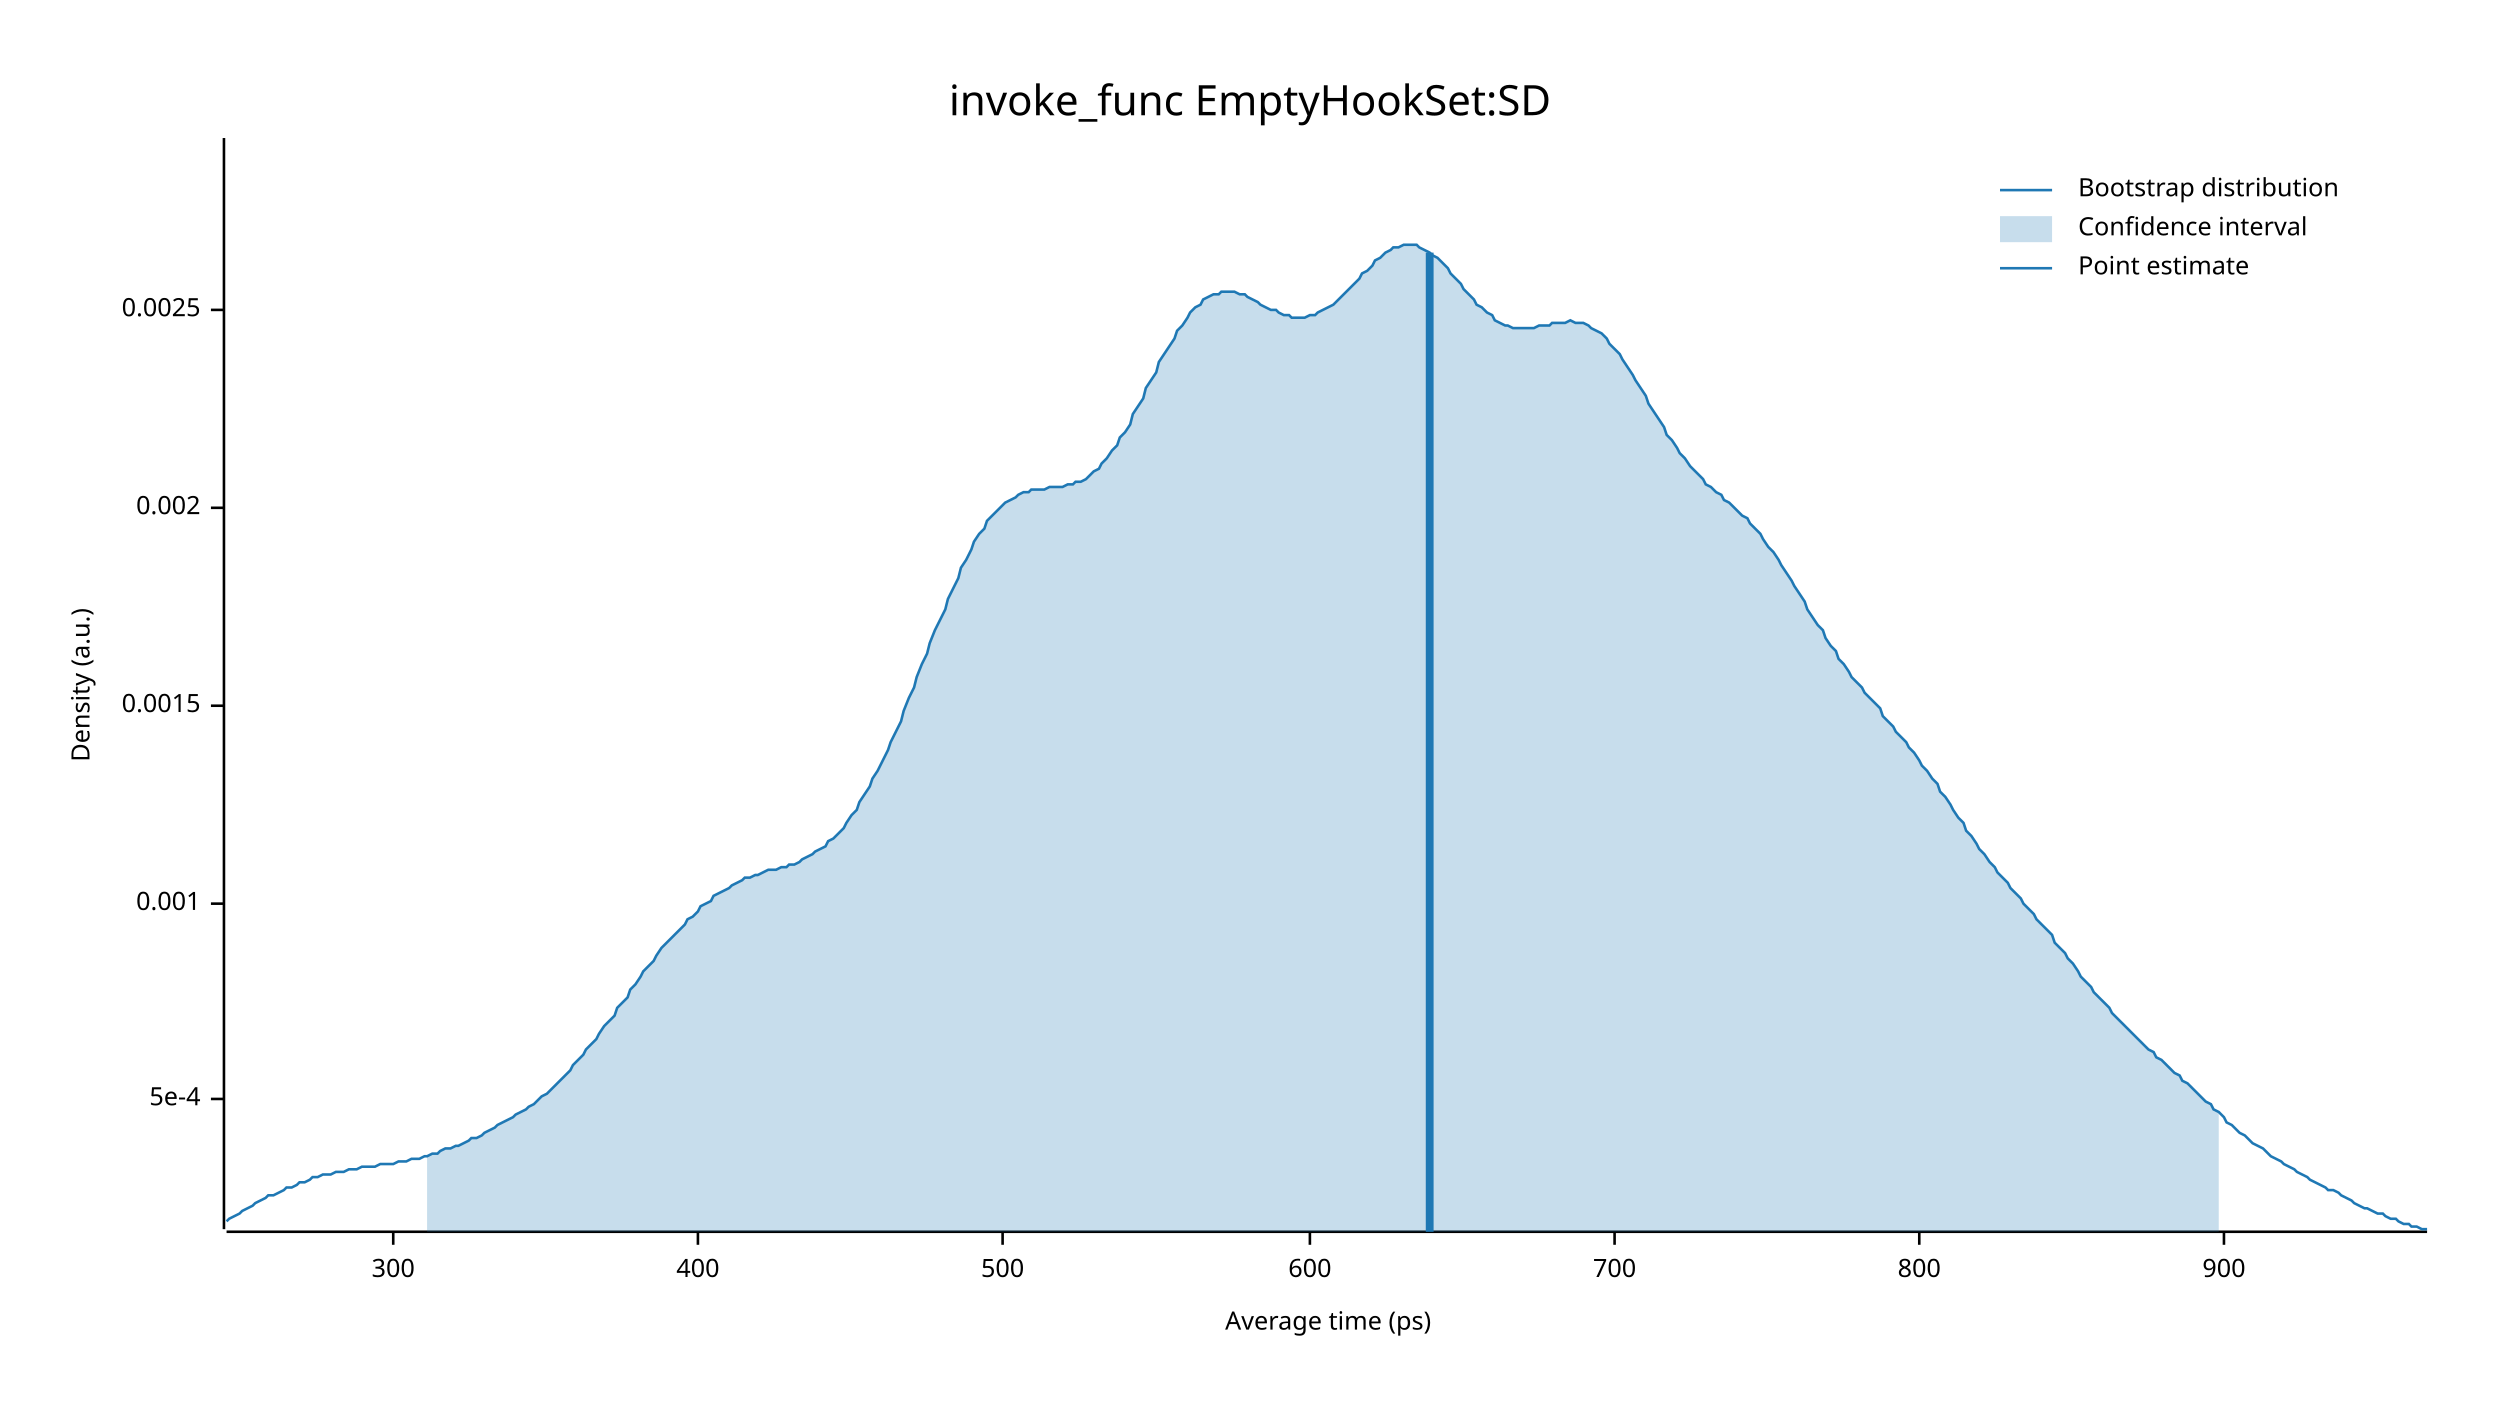
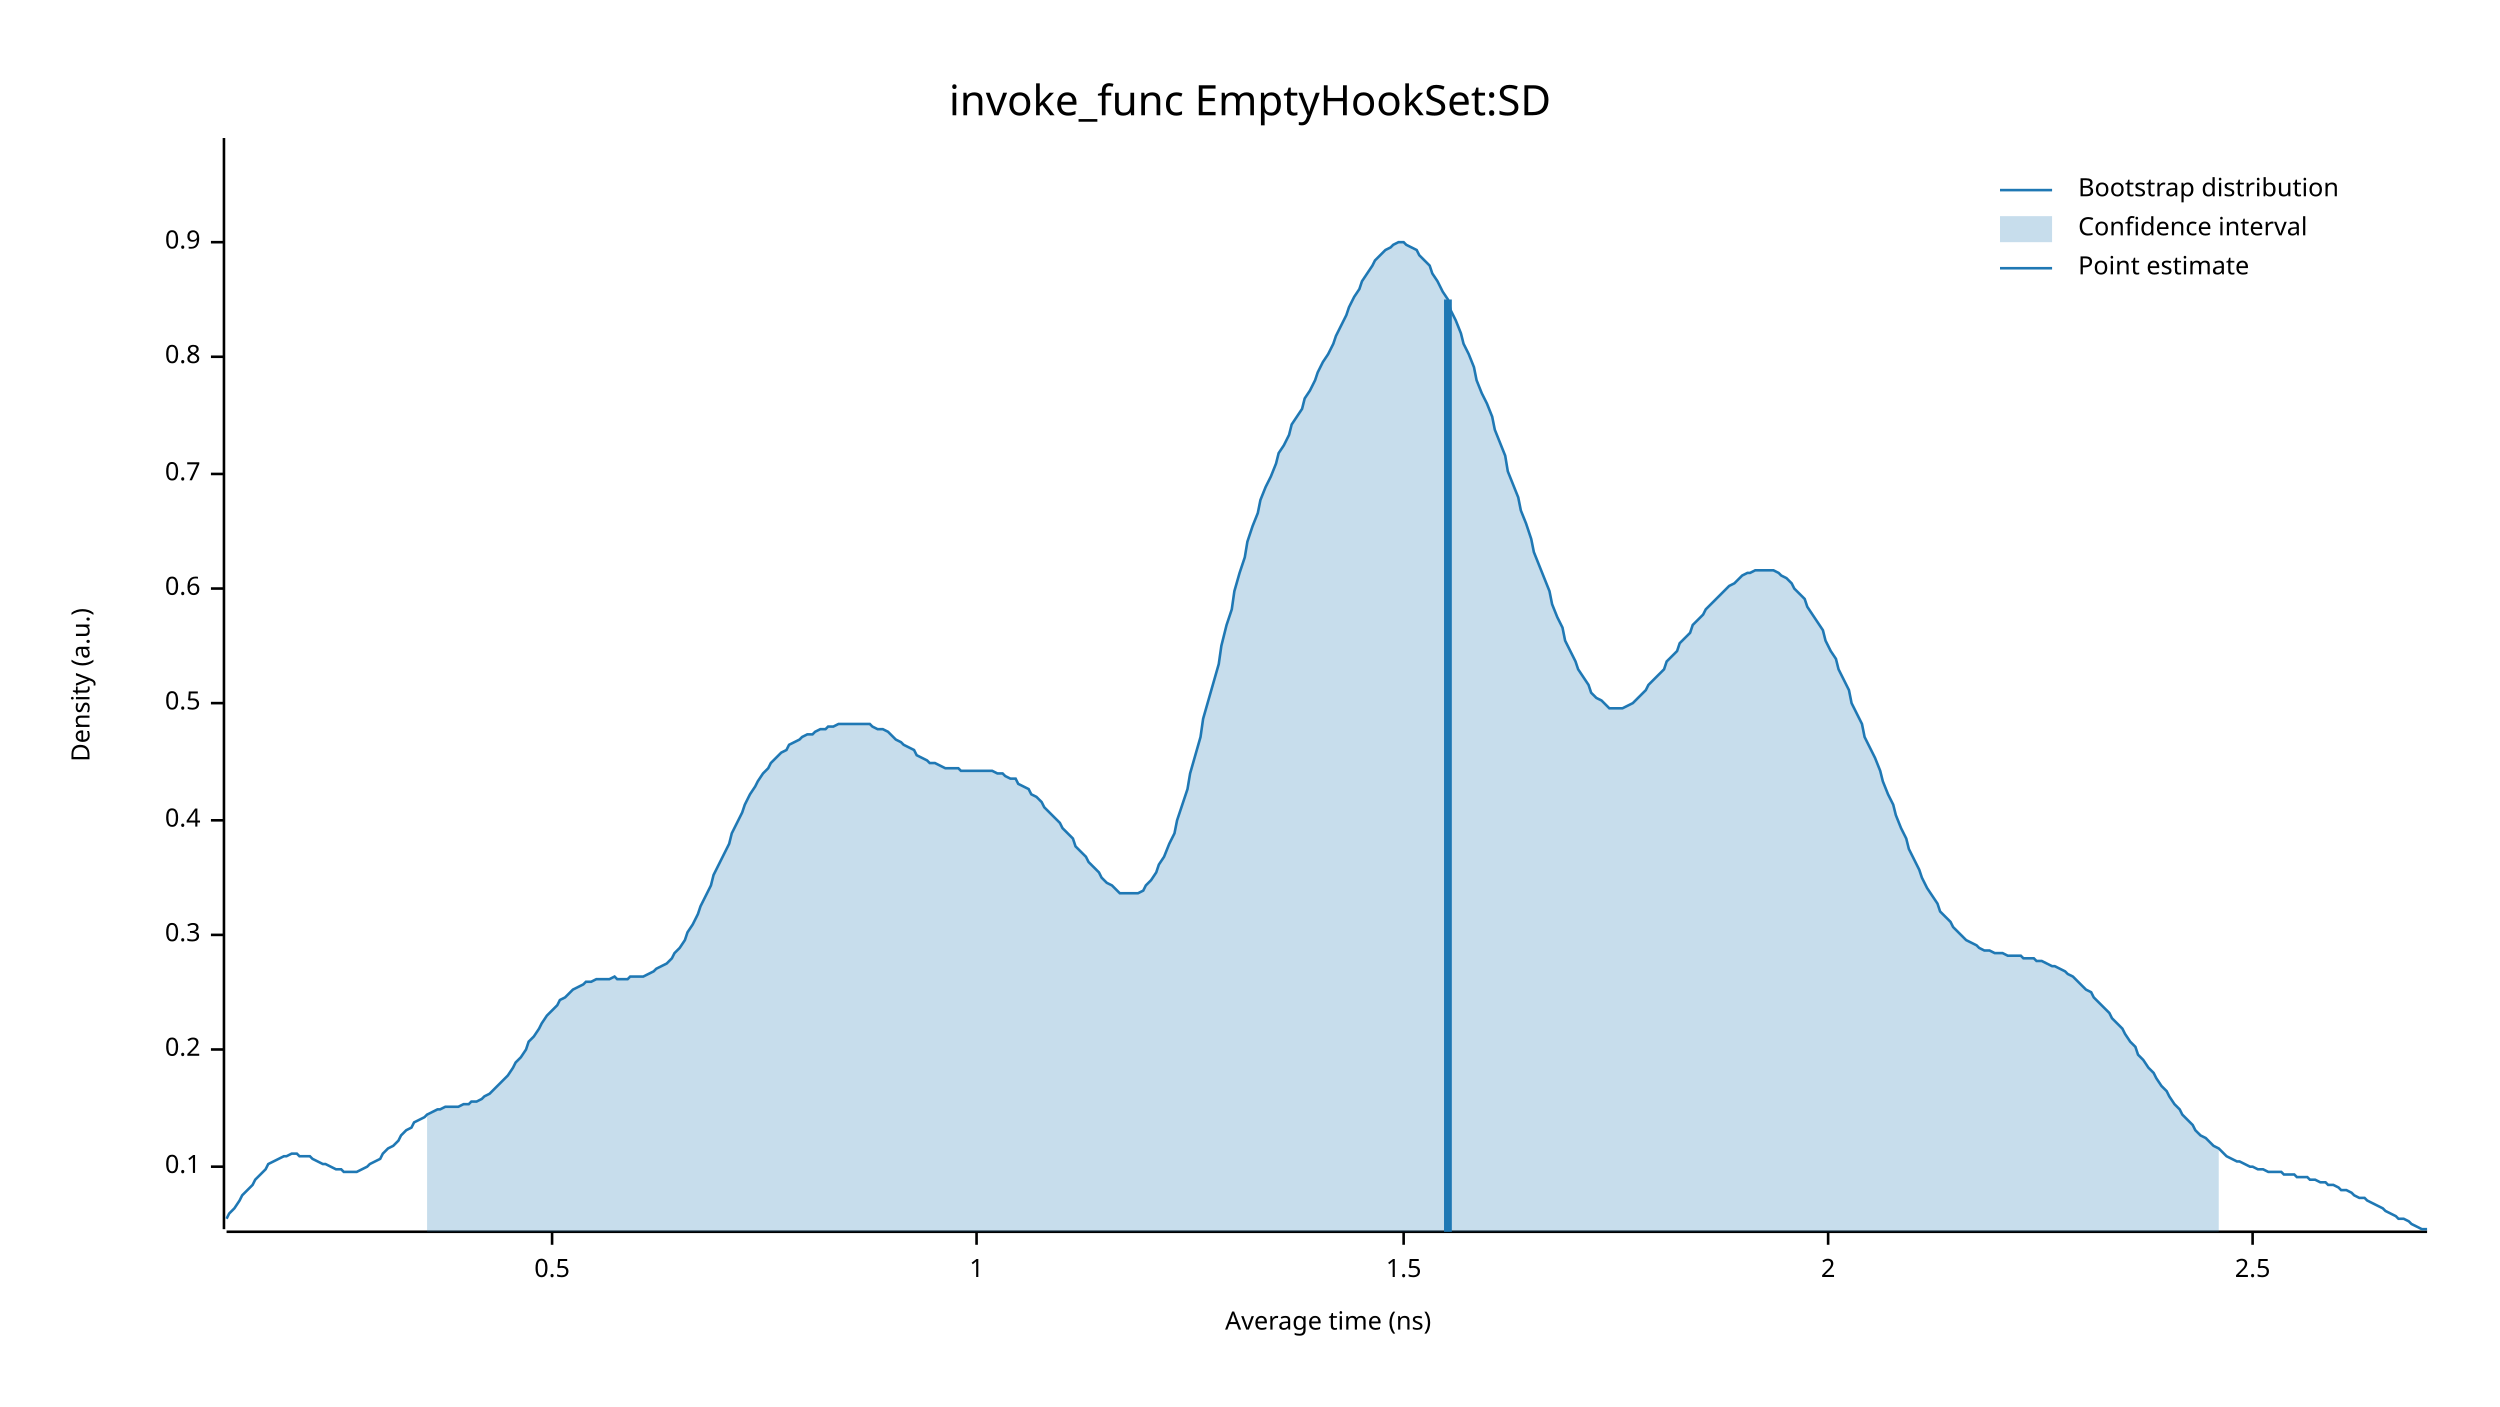
<svg xmlns="http://www.w3.org/2000/svg" width="960" height="540" viewBox="0 0 960 540">
  <text x="480" y="32" dy="0.76em" text-anchor="middle" font-family="sans-serif" font-size="16.129" opacity="1" fill="#000000">
invoke_func EmptyHookSet:SD
</text>
  <text x="27" y="263" dy="0.76em" text-anchor="middle" font-family="sans-serif" font-size="9.677" opacity="1" fill="#000000" transform="rotate(270, 27, 263)">
Density (a.u.)
</text>
  <text x="510" y="513" dy="-0.5ex" text-anchor="middle" font-family="sans-serif" font-size="9.677" opacity="1" fill="#000000">
- Average time (ps)
+ Average time (ns)
</text>
  <polyline fill="none" opacity="1" stroke="#000000" stroke-width="1" points="86,53 86,472 " />
-   <text x="77" y="422" dy="0.5ex" text-anchor="end" font-family="sans-serif" font-size="9.677" opacity="1" fill="#000000">
- 5e-4
+   <text x="77" y="448" dy="0.5ex" text-anchor="end" font-family="sans-serif" font-size="9.677" opacity="1" fill="#000000">
+ 0.1
</text>
-   <polyline fill="none" opacity="1" stroke="#000000" stroke-width="1" points="81,422 86,422 " />
-   <text x="77" y="347" dy="0.5ex" text-anchor="end" font-family="sans-serif" font-size="9.677" opacity="1" fill="#000000">
- 0.001
+   <polyline fill="none" opacity="1" stroke="#000000" stroke-width="1" points="81,448 86,448 " />
+   <text x="77" y="403" dy="0.5ex" text-anchor="end" font-family="sans-serif" font-size="9.677" opacity="1" fill="#000000">
+ 0.2
</text>
-   <polyline fill="none" opacity="1" stroke="#000000" stroke-width="1" points="81,347 86,347 " />
-   <text x="77" y="271" dy="0.5ex" text-anchor="end" font-family="sans-serif" font-size="9.677" opacity="1" fill="#000000">
- 0.0015
+   <polyline fill="none" opacity="1" stroke="#000000" stroke-width="1" points="81,403 86,403 " />
+   <text x="77" y="359" dy="0.5ex" text-anchor="end" font-family="sans-serif" font-size="9.677" opacity="1" fill="#000000">
+ 0.3
</text>
-   <polyline fill="none" opacity="1" stroke="#000000" stroke-width="1" points="81,271 86,271 " />
-   <text x="77" y="195" dy="0.5ex" text-anchor="end" font-family="sans-serif" font-size="9.677" opacity="1" fill="#000000">
- 0.002
+   <polyline fill="none" opacity="1" stroke="#000000" stroke-width="1" points="81,359 86,359 " />
+   <text x="77" y="315" dy="0.5ex" text-anchor="end" font-family="sans-serif" font-size="9.677" opacity="1" fill="#000000">
+ 0.4
</text>
-   <polyline fill="none" opacity="1" stroke="#000000" stroke-width="1" points="81,195 86,195 " />
-   <text x="77" y="119" dy="0.5ex" text-anchor="end" font-family="sans-serif" font-size="9.677" opacity="1" fill="#000000">
- 0.0025
+   <polyline fill="none" opacity="1" stroke="#000000" stroke-width="1" points="81,315 86,315 " />
+   <text x="77" y="270" dy="0.5ex" text-anchor="end" font-family="sans-serif" font-size="9.677" opacity="1" fill="#000000">
+ 0.5
</text>
-   <polyline fill="none" opacity="1" stroke="#000000" stroke-width="1" points="81,119 86,119 " />
+   <polyline fill="none" opacity="1" stroke="#000000" stroke-width="1" points="81,270 86,270 " />
+   <text x="77" y="226" dy="0.5ex" text-anchor="end" font-family="sans-serif" font-size="9.677" opacity="1" fill="#000000">
+ 0.6
+ </text>
+   <polyline fill="none" opacity="1" stroke="#000000" stroke-width="1" points="81,226 86,226 " />
+   <text x="77" y="182" dy="0.5ex" text-anchor="end" font-family="sans-serif" font-size="9.677" opacity="1" fill="#000000">
+ 0.7
+ </text>
+   <polyline fill="none" opacity="1" stroke="#000000" stroke-width="1" points="81,182 86,182 " />
+   <text x="77" y="137" dy="0.5ex" text-anchor="end" font-family="sans-serif" font-size="9.677" opacity="1" fill="#000000">
+ 0.8
+ </text>
+   <polyline fill="none" opacity="1" stroke="#000000" stroke-width="1" points="81,137 86,137 " />
+   <text x="77" y="93" dy="0.5ex" text-anchor="end" font-family="sans-serif" font-size="9.677" opacity="1" fill="#000000">
+ 0.9
+ </text>
+   <polyline fill="none" opacity="1" stroke="#000000" stroke-width="1" points="81,93 86,93 " />
  <polyline fill="none" opacity="1" stroke="#000000" stroke-width="1" points="87,473 932,473 " />
-   <text x="151" y="483" dy="0.76em" text-anchor="middle" font-family="sans-serif" font-size="9.677" opacity="1" fill="#000000">
- 300
+   <text x="212" y="483" dy="0.76em" text-anchor="middle" font-family="sans-serif" font-size="9.677" opacity="1" fill="#000000">
+ 0.5
</text>
-   <polyline fill="none" opacity="1" stroke="#000000" stroke-width="1" points="151,473 151,478 " />
-   <text x="268" y="483" dy="0.76em" text-anchor="middle" font-family="sans-serif" font-size="9.677" opacity="1" fill="#000000">
- 400
+   <polyline fill="none" opacity="1" stroke="#000000" stroke-width="1" points="212,473 212,478 " />
+   <text x="375" y="483" dy="0.76em" text-anchor="middle" font-family="sans-serif" font-size="9.677" opacity="1" fill="#000000">
+ 1
</text>
-   <polyline fill="none" opacity="1" stroke="#000000" stroke-width="1" points="268,473 268,478 " />
-   <text x="385" y="483" dy="0.76em" text-anchor="middle" font-family="sans-serif" font-size="9.677" opacity="1" fill="#000000">
- 500
+   <polyline fill="none" opacity="1" stroke="#000000" stroke-width="1" points="375,473 375,478 " />
+   <text x="539" y="483" dy="0.76em" text-anchor="middle" font-family="sans-serif" font-size="9.677" opacity="1" fill="#000000">
+ 1.5
</text>
-   <polyline fill="none" opacity="1" stroke="#000000" stroke-width="1" points="385,473 385,478 " />
-   <text x="503" y="483" dy="0.76em" text-anchor="middle" font-family="sans-serif" font-size="9.677" opacity="1" fill="#000000">
- 600
+   <polyline fill="none" opacity="1" stroke="#000000" stroke-width="1" points="539,473 539,478 " />
+   <text x="702" y="483" dy="0.76em" text-anchor="middle" font-family="sans-serif" font-size="9.677" opacity="1" fill="#000000">
+ 2
</text>
-   <polyline fill="none" opacity="1" stroke="#000000" stroke-width="1" points="503,473 503,478 " />
-   <text x="620" y="483" dy="0.76em" text-anchor="middle" font-family="sans-serif" font-size="9.677" opacity="1" fill="#000000">
- 700
+   <polyline fill="none" opacity="1" stroke="#000000" stroke-width="1" points="702,473 702,478 " />
+   <text x="865" y="483" dy="0.76em" text-anchor="middle" font-family="sans-serif" font-size="9.677" opacity="1" fill="#000000">
+ 2.5
</text>
-   <polyline fill="none" opacity="1" stroke="#000000" stroke-width="1" points="620,473 620,478 " />
-   <text x="737" y="483" dy="0.76em" text-anchor="middle" font-family="sans-serif" font-size="9.677" opacity="1" fill="#000000">
- 800
- </text>
-   <polyline fill="none" opacity="1" stroke="#000000" stroke-width="1" points="737,473 737,478 " />
-   <text x="854" y="483" dy="0.76em" text-anchor="middle" font-family="sans-serif" font-size="9.677" opacity="1" fill="#000000">
- 900
- </text>
-   <polyline fill="none" opacity="1" stroke="#000000" stroke-width="1" points="854,473 854,478 " />
-   <polyline fill="none" opacity="1" stroke="#1F78B4" stroke-width="1" points="87,469 88,468 90,467 92,466 93,465 95,464 97,463 98,462 100,461 102,460 103,459 105,459 107,458 109,457 110,456 112,456 114,455 115,454 117,454 119,453 120,452 122,452 124,451 125,451 127,451 129,450 131,450 132,450 134,449 136,449 137,449 139,448 141,448 142,448 144,448 146,447 147,447 149,447 151,447 153,446 154,446 156,446 158,445 159,445 161,445 163,444 164,444 166,443 168,443 169,442 171,441 173,441 175,440 176,440 178,439 180,438 181,437 183,437 185,436 186,435 188,434 190,433 191,432 193,431 195,430 197,429 198,428 200,427 202,426 203,425 205,424 207,422 208,421 210,420 212,418 214,416 215,415 217,413 219,411 220,409 222,407 224,405 225,403 227,401 229,399 230,397 232,394 234,392 236,390 237,387 239,385 241,383 242,380 244,378 246,375 247,373 249,371 251,369 252,367 254,364 256,362 258,360 259,359 261,357 263,355 264,353 266,352 268,350 269,348 271,347 273,346 274,344 276,343 278,342 280,341 281,340 283,339 285,338 286,337 288,337 290,336 291,336 293,335 295,334 296,334 298,334 300,333 302,333 303,332 305,332 307,331 308,330 310,329 312,328 313,327 315,326 317,325 318,323 320,322 322,320 324,318 325,316 327,313 329,311 330,308 332,305 334,302 335,299 337,296 339,292 341,288 342,285 344,281 346,277 347,273 349,268 351,264 352,260 354,255 356,251 357,247 359,242 361,238 363,234 364,230 366,226 368,222 369,218 371,215 373,211 374,208 376,205 378,203 379,200 381,198 383,196 385,194 386,193 388,192 390,191 391,190 393,189 395,189 396,188 398,188 400,188 401,188 403,187 405,187 407,187 408,187 410,186 412,186 413,185 415,185 417,184 418,183 420,181 422,180 423,178 425,176 427,173 429,171 430,168 432,166 434,163 435,159 437,156 439,153 440,149 442,146 444,143 445,139 447,136 449,133 451,130 452,127 454,125 456,122 457,120 459,118 461,117 462,115 464,114 466,113 468,113 469,112 471,112 473,112 474,112 476,113 478,113 479,114 481,115 483,116 484,117 486,118 488,119 490,119 491,120 493,121 495,121 496,122 498,122 500,122 501,122 503,121 505,121 506,120 508,119 510,118 512,117 513,116 515,114 517,112 518,111 520,109 522,107 523,105 525,104 527,102 528,100 530,99 532,97 534,96 535,95 537,95 539,94 540,94 542,94 544,94 545,95 547,96 549,97 550,98 552,99 554,101 556,103 557,105 559,107 561,109 562,111 564,113 566,115 567,117 569,118 571,120 573,121 574,123 576,124 578,125 579,125 581,126 583,126 584,126 586,126 588,126 589,126 591,125 593,125 595,125 596,124 598,124 600,124 601,124 603,123 605,124 606,124 608,124 610,125 611,126 613,127 615,128 617,130 618,132 620,134 622,136 623,138 625,141 627,144 628,146 630,149 632,152 633,155 635,158 637,161 639,164 640,167 642,169 644,172 645,174 647,176 649,179 650,180 652,182 654,184 655,186 657,187 659,189 661,190 662,192 664,193 666,195 667,196 669,198 671,199 672,201 674,203 676,205 677,207 679,210 681,212 683,215 684,217 686,220 688,223 689,225 691,228 693,231 694,234 696,237 698,240 700,242 701,245 703,248 705,250 706,253 708,255 710,258 711,260 713,262 715,264 716,266 718,268 720,270 722,272 723,275 725,277 727,279 728,281 730,283 732,285 733,287 735,289 737,292 738,294 740,296 742,299 744,301 745,304 747,306 749,309 750,311 752,314 754,316 755,319 757,321 759,324 760,326 762,328 764,331 766,333 767,335 769,337 771,339 772,341 774,343 776,345 777,347 779,349 781,351 782,353 784,355 786,357 788,359 789,362 791,364 793,366 794,368 796,370 798,373 799,375 801,377 803,379 804,381 806,383 808,385 810,387 811,389 813,391 815,393 816,394 818,396 820,398 821,399 823,401 825,403 827,404 828,406 830,407 832,409 833,410 835,412 837,413 838,415 840,416 842,418 843,419 845,421 847,423 849,424 850,426 852,427 854,429 855,431 857,432 859,434 860,435 862,436 864,438 865,439 867,440 869,441 871,443 872,444 874,445 876,446 877,447 879,448 881,449 882,450 884,451 886,452 887,453 889,454 891,455 893,456 894,457 896,457 898,458 899,459 901,460 903,461 904,462 906,463 908,464 909,464 911,465 913,466 915,466 916,467 918,468 920,468 921,469 923,470 925,470 926,471 928,471 930,472 932,472 " />
-   <polygon opacity="0.25" fill="#1F78B4" points="164,444 166,443 168,443 169,442 171,441 173,441 175,440 176,440 178,439 180,438 181,437 183,437 185,436 186,435 188,434 190,433 191,432 193,431 195,430 197,429 198,428 200,427 202,426 203,425 205,424 207,422 208,421 210,420 212,418 214,416 215,415 217,413 219,411 220,409 222,407 224,405 225,403 227,401 229,399 230,397 232,394 234,392 236,390 237,387 239,385 241,383 242,380 244,378 246,375 247,373 249,371 251,369 252,367 254,364 256,362 258,360 259,359 261,357 263,355 264,353 266,352 268,350 269,348 271,347 273,346 274,344 276,343 278,342 280,341 281,340 283,339 285,338 286,337 288,337 290,336 291,336 293,335 295,334 296,334 298,334 300,333 302,333 303,332 305,332 307,331 308,330 310,329 312,328 313,327 315,326 317,325 318,323 320,322 322,320 324,318 325,316 327,313 329,311 330,308 332,305 334,302 335,299 337,296 339,292 341,288 342,285 344,281 346,277 347,273 349,268 351,264 352,260 354,255 356,251 357,247 359,242 361,238 363,234 364,230 366,226 368,222 369,218 371,215 373,211 374,208 376,205 378,203 379,200 381,198 383,196 385,194 386,193 388,192 390,191 391,190 393,189 395,189 396,188 398,188 400,188 401,188 403,187 405,187 407,187 408,187 410,186 412,186 413,185 415,185 417,184 418,183 420,181 422,180 423,178 425,176 427,173 429,171 430,168 432,166 434,163 435,159 437,156 439,153 440,149 442,146 444,143 445,139 447,136 449,133 451,130 452,127 454,125 456,122 457,120 459,118 461,117 462,115 464,114 466,113 468,113 469,112 471,112 473,112 474,112 476,113 478,113 479,114 481,115 483,116 484,117 486,118 488,119 490,119 491,120 493,121 495,121 496,122 498,122 500,122 501,122 503,121 505,121 506,120 508,119 510,118 512,117 513,116 515,114 517,112 518,111 520,109 522,107 523,105 525,104 527,102 528,100 530,99 532,97 534,96 535,95 537,95 539,94 540,94 542,94 544,94 545,95 547,96 549,97 550,98 552,99 554,101 556,103 557,105 559,107 561,109 562,111 564,113 566,115 567,117 569,118 571,120 573,121 574,123 576,124 578,125 579,125 581,126 583,126 584,126 586,126 588,126 589,126 591,125 593,125 595,125 596,124 598,124 600,124 601,124 603,123 605,124 606,124 608,124 610,125 611,126 613,127 615,128 617,130 618,132 620,134 622,136 623,138 625,141 627,144 628,146 630,149 632,152 633,155 635,158 637,161 639,164 640,167 642,169 644,172 645,174 647,176 649,179 650,180 652,182 654,184 655,186 657,187 659,189 661,190 662,192 664,193 666,195 667,196 669,198 671,199 672,201 674,203 676,205 677,207 679,210 681,212 683,215 684,217 686,220 688,223 689,225 691,228 693,231 694,234 696,237 698,240 700,242 701,245 703,248 705,250 706,253 708,255 710,258 711,260 713,262 715,264 716,266 718,268 720,270 722,272 723,275 725,277 727,279 728,281 730,283 732,285 733,287 735,289 737,292 738,294 740,296 742,299 744,301 745,304 747,306 749,309 750,311 752,314 754,316 755,319 757,321 759,324 760,326 762,328 764,331 766,333 767,335 769,337 771,339 772,341 774,343 776,345 777,347 779,349 781,351 782,353 784,355 786,357 788,359 789,362 791,364 793,366 794,368 796,370 798,373 799,375 801,377 803,379 804,381 806,383 808,385 810,387 811,389 813,391 815,393 816,394 818,396 820,398 821,399 823,401 825,403 827,404 828,406 830,407 832,409 833,410 835,412 837,413 838,415 840,416 842,418 843,419 845,421 847,423 849,424 850,426 852,427 852,473 164,473 " />
-   <polyline fill="none" opacity="1" stroke="#1F78B4" stroke-width="3" points="549,473 549,97 " />
+   <polyline fill="none" opacity="1" stroke="#000000" stroke-width="1" points="865,473 865,478 " />
+   <polyline fill="none" opacity="1" stroke="#1F78B4" stroke-width="1" points="87,468 88,466 90,464 92,461 93,459 95,457 97,455 98,453 100,451 102,449 103,447 105,446 107,445 109,444 110,444 112,443 114,443 115,444 117,444 119,444 120,445 122,446 124,447 125,447 127,448 129,449 131,449 132,450 134,450 136,450 137,450 139,449 141,448 142,447 144,446 146,445 147,443 149,441 151,440 153,438 154,436 156,434 158,433 159,431 161,430 163,429 164,428 166,427 168,426 169,426 171,425 173,425 175,425 176,425 178,424 180,424 181,423 183,423 185,422 186,421 188,420 190,418 191,417 193,415 195,413 197,410 198,408 200,406 202,403 203,400 205,398 207,395 208,393 210,390 212,388 214,386 215,384 217,383 219,381 220,380 222,379 224,378 225,377 227,377 229,376 230,376 232,376 234,376 236,375 237,376 239,376 241,376 242,375 244,375 246,375 247,375 249,374 251,373 252,372 254,371 256,370 258,368 259,366 261,364 263,361 264,358 266,355 268,351 269,348 271,344 273,340 274,336 276,332 278,328 280,324 281,320 283,316 285,312 286,309 288,305 290,302 291,300 293,297 295,295 296,293 298,291 300,289 302,288 303,286 305,285 307,284 308,283 310,282 312,282 313,281 315,280 317,280 318,279 320,279 322,278 324,278 325,278 327,278 329,278 330,278 332,278 334,278 335,279 337,280 339,280 341,281 342,282 344,284 346,285 347,286 349,287 351,288 352,290 354,291 356,292 357,293 359,293 361,294 363,295 364,295 366,295 368,295 369,296 371,296 373,296 374,296 376,296 378,296 379,296 381,296 383,297 385,297 386,298 388,299 390,299 391,301 393,302 395,303 396,305 398,306 400,308 401,310 403,312 405,314 407,316 408,318 410,320 412,322 413,325 415,327 417,329 418,331 420,333 422,335 423,337 425,339 427,340 429,342 430,343 432,343 434,343 435,343 437,343 439,342 440,340 442,338 444,335 445,332 447,329 449,324 451,320 452,315 454,309 456,303 457,297 459,290 461,283 462,276 464,269 466,262 468,255 469,248 471,240 473,234 474,227 476,220 478,214 479,208 481,202 483,197 484,192 486,187 488,183 490,178 491,174 493,171 495,167 496,163 498,160 500,157 501,153 503,150 505,146 506,143 508,139 510,136 512,132 513,129 515,125 517,121 518,118 520,114 522,111 523,108 525,105 527,102 528,100 530,98 532,96 534,95 535,94 537,93 539,93 540,94 542,95 544,96 545,98 547,100 549,102 550,105 552,108 554,112 556,115 557,119 559,123 561,128 562,132 564,136 566,141 567,146 569,151 571,155 573,160 574,165 576,170 578,175 579,181 581,186 583,191 584,196 586,201 588,207 589,212 591,217 593,222 595,227 596,232 598,237 600,241 601,246 603,250 605,254 606,257 608,260 610,263 611,266 613,268 615,269 617,271 618,272 620,272 622,272 623,272 625,271 627,270 628,269 630,267 632,265 633,263 635,261 637,259 639,257 640,254 642,252 644,250 645,247 647,245 649,243 650,240 652,238 654,236 655,234 657,232 659,230 661,228 662,227 664,225 666,224 667,223 669,221 671,220 672,220 674,219 676,219 677,219 679,219 681,219 683,220 684,221 686,222 688,224 689,226 691,228 693,230 694,233 696,236 698,239 700,242 701,246 703,250 705,253 706,257 708,261 710,265 711,270 713,274 715,278 716,283 718,287 720,291 722,296 723,300 725,305 727,309 728,313 730,318 732,322 733,326 735,330 737,334 738,337 740,341 742,344 744,347 745,350 747,352 749,354 750,356 752,358 754,360 755,361 757,362 759,363 760,364 762,365 764,365 766,366 767,366 769,366 771,367 772,367 774,367 776,367 777,368 779,368 781,368 782,369 784,369 786,370 788,371 789,371 791,372 793,373 794,374 796,375 798,377 799,378 801,380 803,381 804,383 806,385 808,387 810,389 811,391 813,393 815,395 816,397 818,400 820,402 821,405 823,407 825,410 827,412 828,414 830,417 832,419 833,421 835,424 837,426 838,428 840,430 842,432 843,434 845,436 847,437 849,439 850,440 852,441 854,443 855,444 857,445 859,446 860,446 862,447 864,448 865,448 867,449 869,449 871,450 872,450 874,450 876,450 877,451 879,451 881,451 882,452 884,452 886,452 887,453 889,453 891,454 893,454 894,455 896,455 898,456 899,457 901,457 903,458 904,459 906,460 908,460 909,461 911,462 913,463 915,464 916,465 918,466 920,467 921,468 923,468 925,469 926,470 928,471 930,472 932,472 " />
+   <polygon opacity="0.25" fill="#1F78B4" points="164,428 166,427 168,426 169,426 171,425 173,425 175,425 176,425 178,424 180,424 181,423 183,423 185,422 186,421 188,420 190,418 191,417 193,415 195,413 197,410 198,408 200,406 202,403 203,400 205,398 207,395 208,393 210,390 212,388 214,386 215,384 217,383 219,381 220,380 222,379 224,378 225,377 227,377 229,376 230,376 232,376 234,376 236,375 237,376 239,376 241,376 242,375 244,375 246,375 247,375 249,374 251,373 252,372 254,371 256,370 258,368 259,366 261,364 263,361 264,358 266,355 268,351 269,348 271,344 273,340 274,336 276,332 278,328 280,324 281,320 283,316 285,312 286,309 288,305 290,302 291,300 293,297 295,295 296,293 298,291 300,289 302,288 303,286 305,285 307,284 308,283 310,282 312,282 313,281 315,280 317,280 318,279 320,279 322,278 324,278 325,278 327,278 329,278 330,278 332,278 334,278 335,279 337,280 339,280 341,281 342,282 344,284 346,285 347,286 349,287 351,288 352,290 354,291 356,292 357,293 359,293 361,294 363,295 364,295 366,295 368,295 369,296 371,296 373,296 374,296 376,296 378,296 379,296 381,296 383,297 385,297 386,298 388,299 390,299 391,301 393,302 395,303 396,305 398,306 400,308 401,310 403,312 405,314 407,316 408,318 410,320 412,322 413,325 415,327 417,329 418,331 420,333 422,335 423,337 425,339 427,340 429,342 430,343 432,343 434,343 435,343 437,343 439,342 440,340 442,338 444,335 445,332 447,329 449,324 451,320 452,315 454,309 456,303 457,297 459,290 461,283 462,276 464,269 466,262 468,255 469,248 471,240 473,234 474,227 476,220 478,214 479,208 481,202 483,197 484,192 486,187 488,183 490,178 491,174 493,171 495,167 496,163 498,160 500,157 501,153 503,150 505,146 506,143 508,139 510,136 512,132 513,129 515,125 517,121 518,118 520,114 522,111 523,108 525,105 527,102 528,100 530,98 532,96 534,95 535,94 537,93 539,93 540,94 542,95 544,96 545,98 547,100 549,102 550,105 552,108 554,112 556,115 557,119 559,123 561,128 562,132 564,136 566,141 567,146 569,151 571,155 573,160 574,165 576,170 578,175 579,181 581,186 583,191 584,196 586,201 588,207 589,212 591,217 593,222 595,227 596,232 598,237 600,241 601,246 603,250 605,254 606,257 608,260 610,263 611,266 613,268 615,269 617,271 618,272 620,272 622,272 623,272 625,271 627,270 628,269 630,267 632,265 633,263 635,261 637,259 639,257 640,254 642,252 644,250 645,247 647,245 649,243 650,240 652,238 654,236 655,234 657,232 659,230 661,228 662,227 664,225 666,224 667,223 669,221 671,220 672,220 674,219 676,219 677,219 679,219 681,219 683,220 684,221 686,222 688,224 689,226 691,228 693,230 694,233 696,236 698,239 700,242 701,246 703,250 705,253 706,257 708,261 710,265 711,270 713,274 715,278 716,283 718,287 720,291 722,296 723,300 725,305 727,309 728,313 730,318 732,322 733,326 735,330 737,334 738,337 740,341 742,344 744,347 745,350 747,352 749,354 750,356 752,358 754,360 755,361 757,362 759,363 760,364 762,365 764,365 766,366 767,366 769,366 771,367 772,367 774,367 776,367 777,368 779,368 781,368 782,369 784,369 786,370 788,371 789,371 791,372 793,373 794,374 796,375 798,377 799,378 801,380 803,381 804,383 806,385 808,387 810,389 811,391 813,393 815,395 816,397 818,400 820,402 821,405 823,407 825,410 827,412 828,414 830,417 832,419 833,421 835,424 837,426 838,428 840,430 842,432 843,434 845,436 847,437 849,439 850,440 852,441 852,473 164,473 " />
+   <polyline fill="none" opacity="1" stroke="#1F78B4" stroke-width="3" points="556,473 556,115 " />
  <text x="798" y="68" dy="0.76em" text-anchor="start" font-family="sans-serif" font-size="9.677" opacity="1" fill="#000000">
Bootstrap distribution
</text>
  <text x="798" y="83" dy="0.76em" text-anchor="start" font-family="sans-serif" font-size="9.677" opacity="1" fill="#000000">
Confidence interval
</text>
  <text x="798" y="98" dy="0.76em" text-anchor="start" font-family="sans-serif" font-size="9.677" opacity="1" fill="#000000">
Point estimate
</text>
  <polyline fill="none" opacity="1" stroke="#1F78B4" stroke-width="1" points="768,73 788,73 " />
  <rect x="768" y="83" width="20" height="10" opacity="0.25" fill="#1F78B4" stroke="none" />
  <polyline fill="none" opacity="1" stroke="#1F78B4" stroke-width="1" points="768,103 788,103 " />
</svg>
